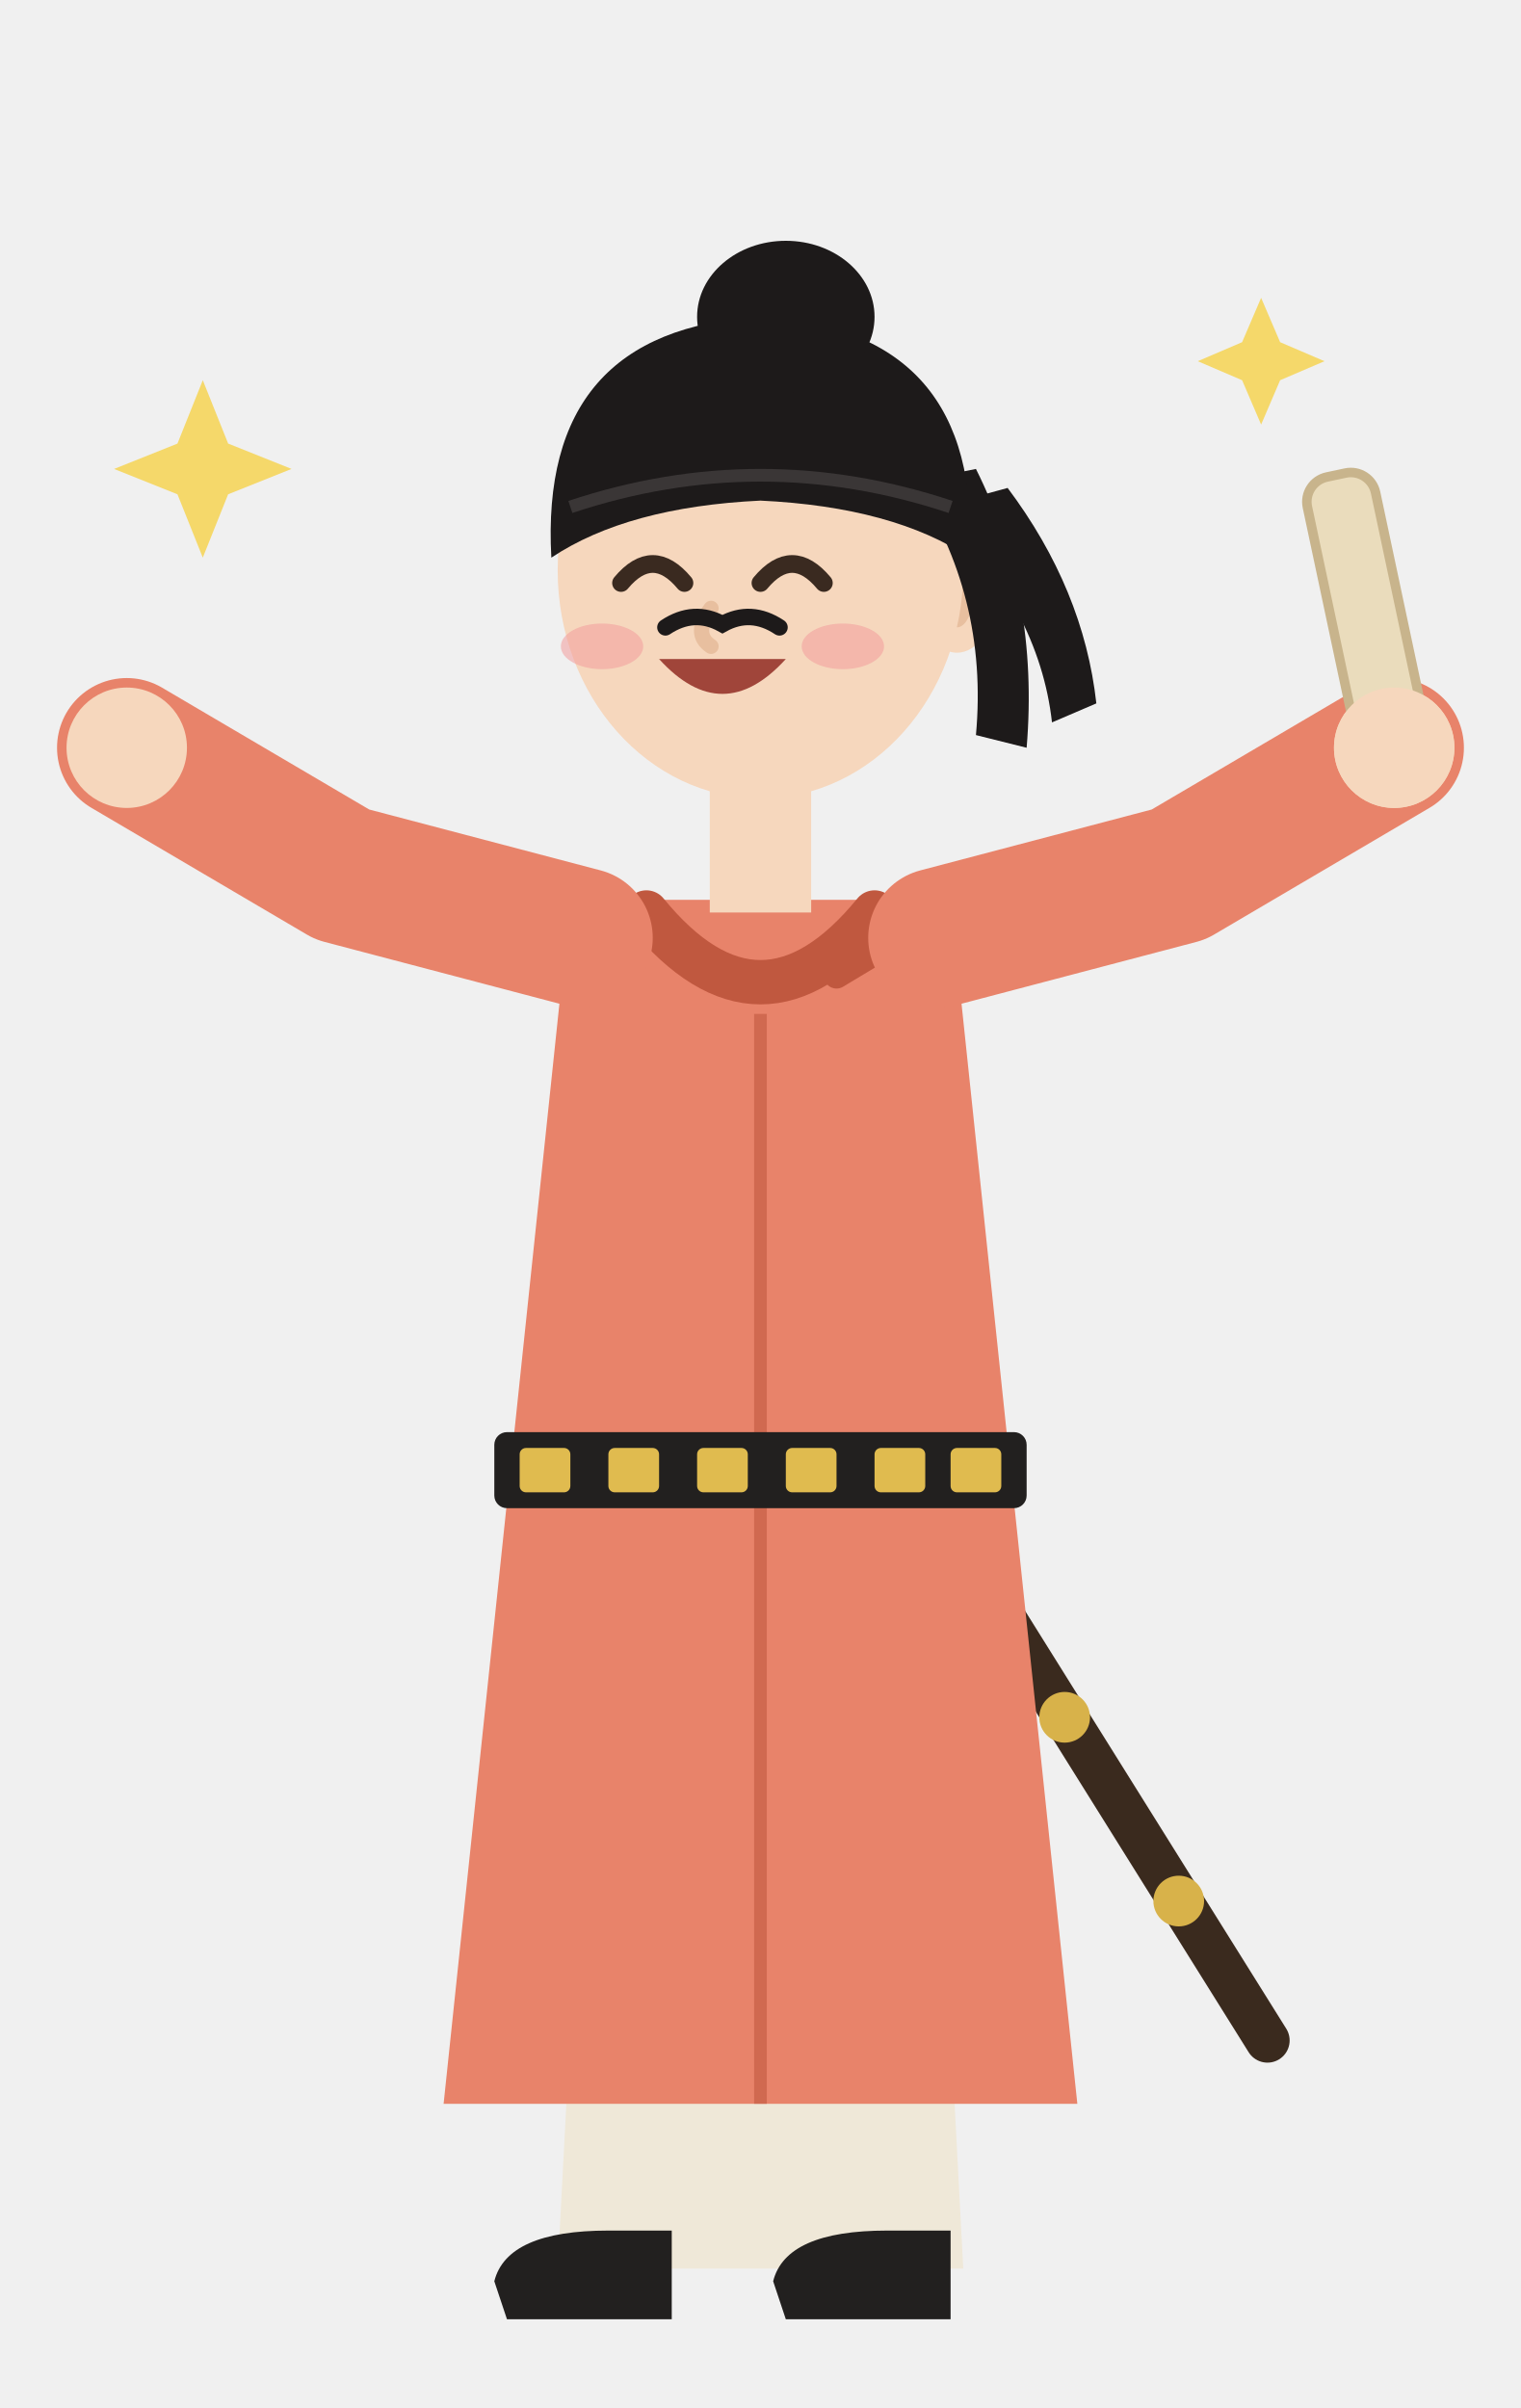
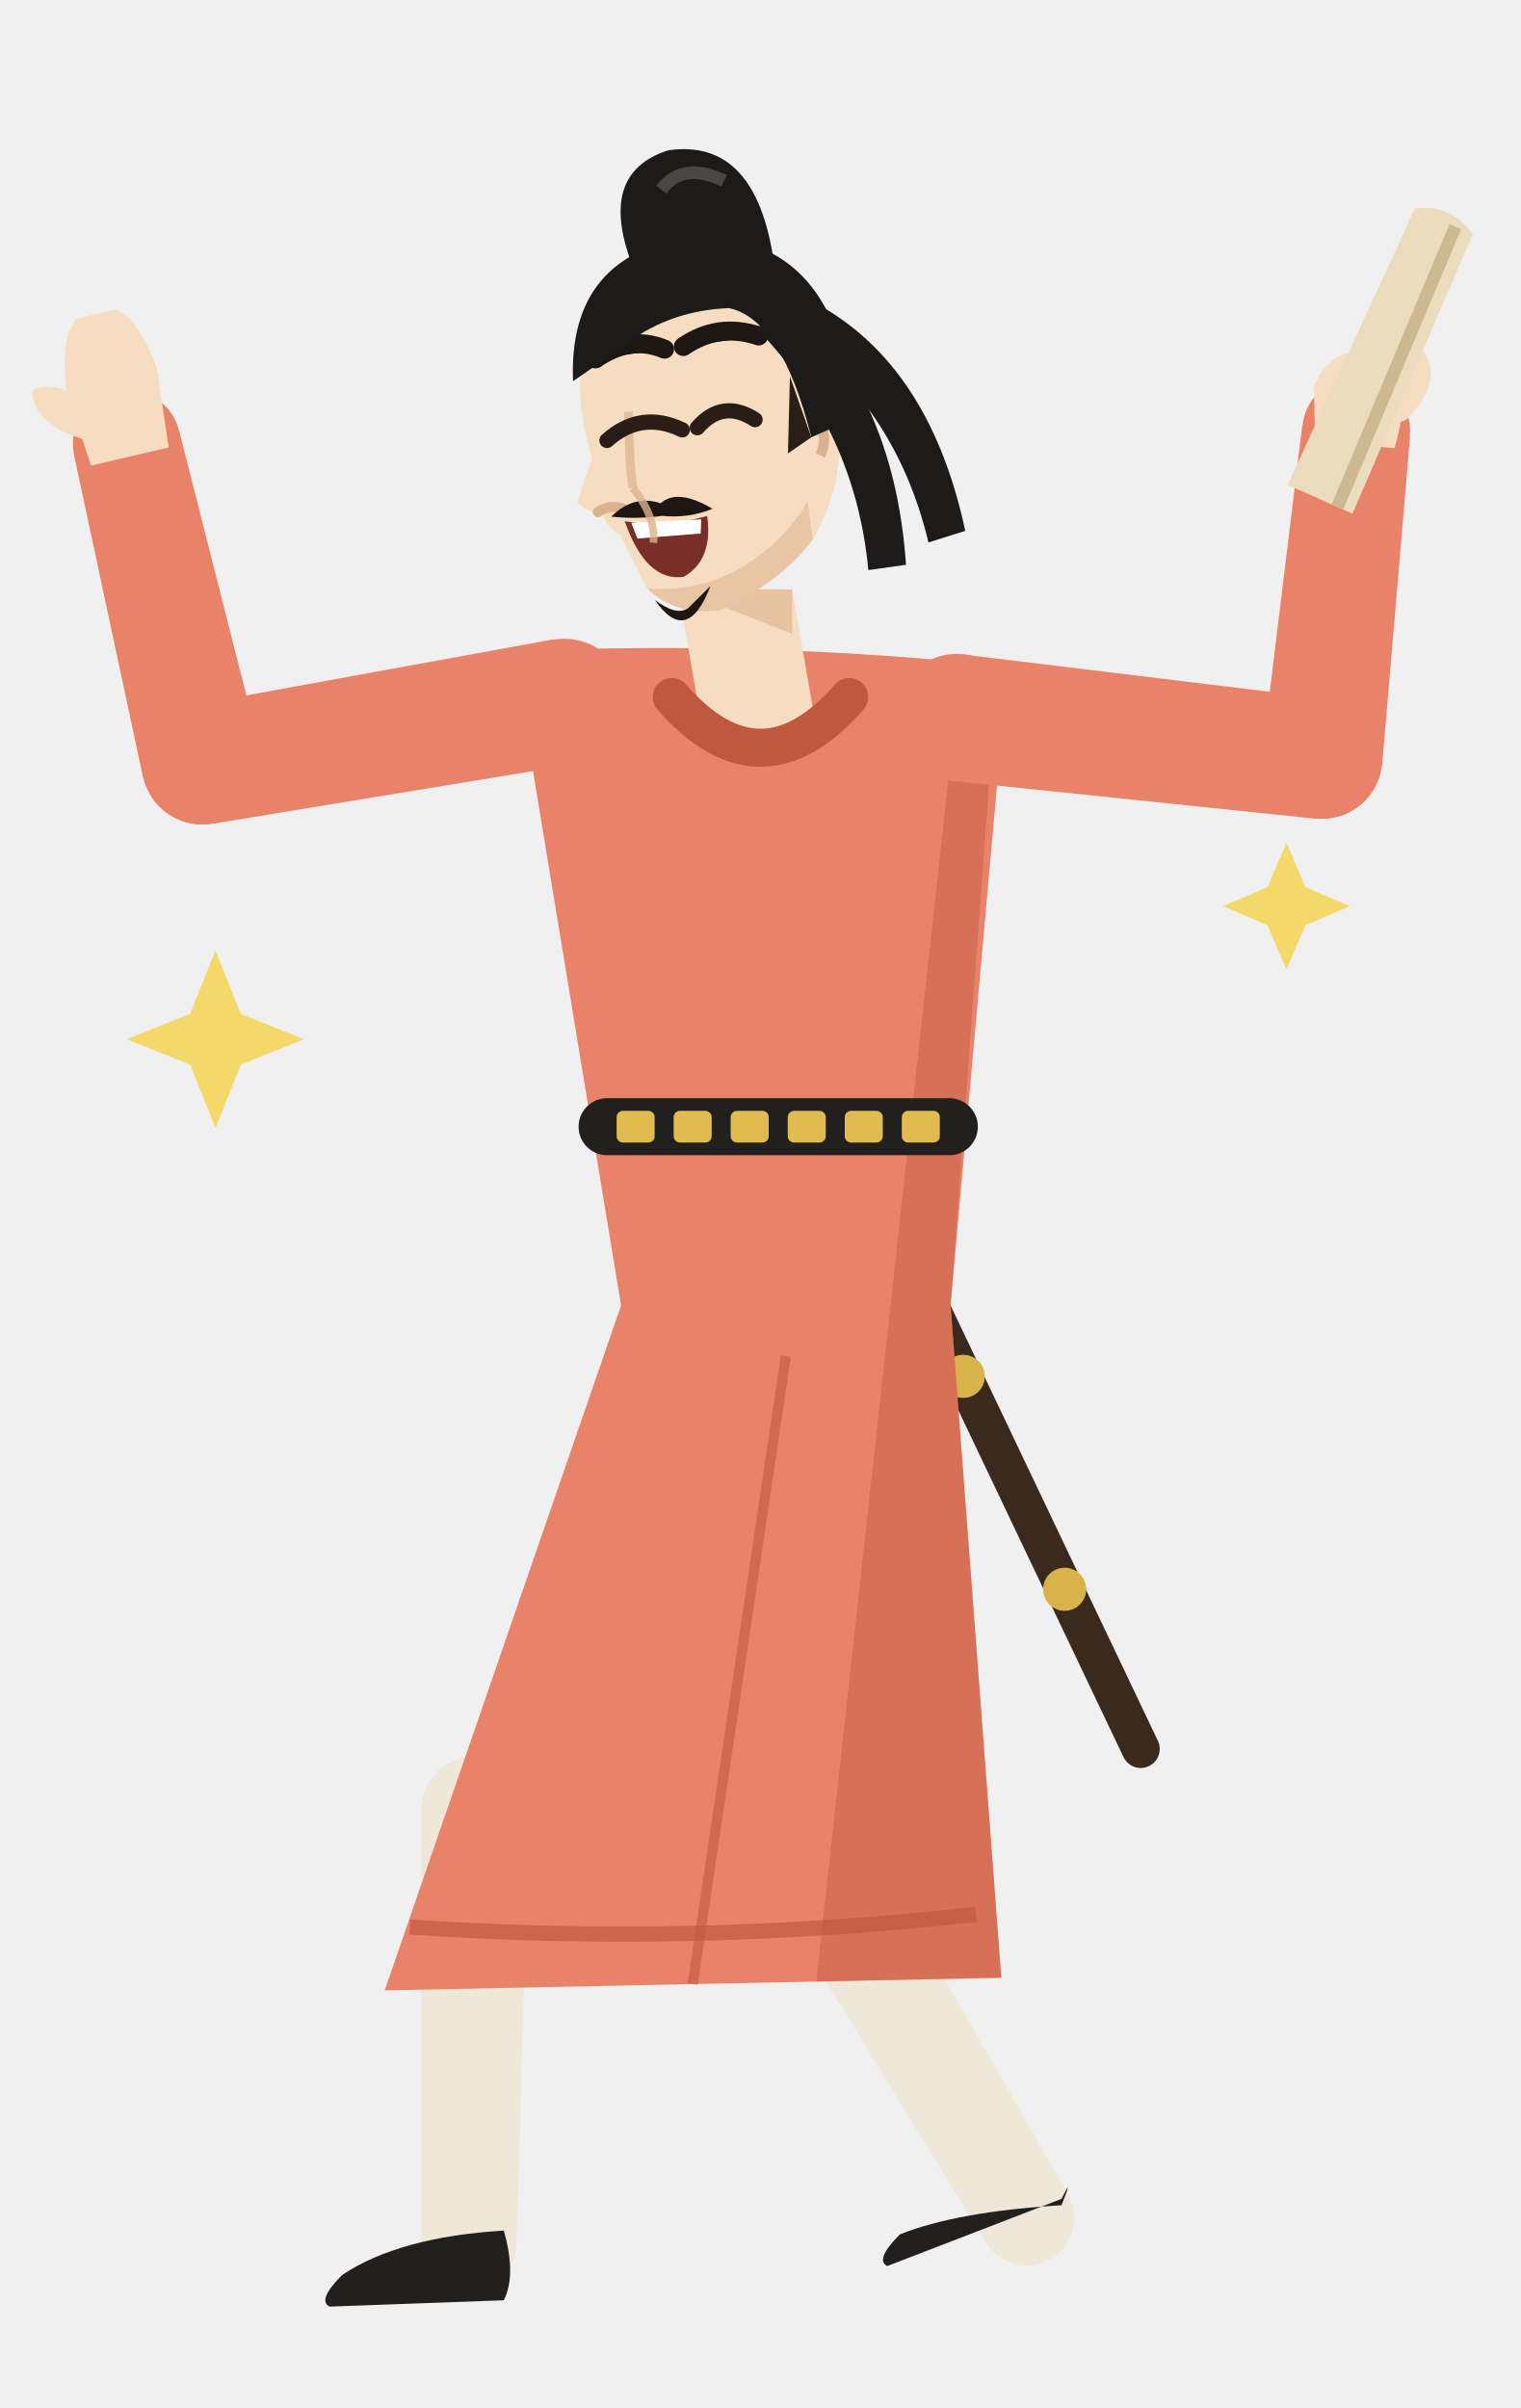
<svg xmlns="http://www.w3.org/2000/svg" width="240" height="380" viewBox="0 -20 240 380">
-   <path d="M90 300 L88 338 L152 338 L150 300 Z" fill="#efe8d8" />
-   <path d="M78 340 q2 -8 18 -8 h10 v14 h-26 z M122 340 q2 -8 18 -8 h10 v14 h-26 z" fill="#22201f" />
-   <path d="M150 222 L200 302" stroke="#3a2a1e" stroke-width="7" stroke-linecap="round" />
-   <path d="M150 222 l-8 -12" stroke="#d8b24a" stroke-width="6" stroke-linecap="round" />
-   <circle cx="168" cy="251" r="4" fill="#d8b24a" />
-   <circle cx="186" cy="280" r="4" fill="#d8b24a" />
-   <path d="M90 122 L150 122 L170 312 L70 312 Z" fill="#e8836a" />
-   <path d="M120 140 V312" stroke="#c0583f" stroke-width="2" opacity=".6" />
-   <path d="M102 124 Q120 146 138 124" stroke="#c0583f" stroke-width="7" fill="none" stroke-linecap="round" />
-   <path d="M132 134 l10 -6" stroke="#c0583f" stroke-width="4" stroke-linecap="round" />
-   <rect x="78" y="206" width="84" height="12" rx="2" fill="#22201f" />
-   <rect x="82" y="208.5" width="8" height="7" rx="1" fill="#e0bb4f" />
-   <rect x="96" y="208.5" width="8" height="7" rx="1" fill="#e0bb4f" />
-   <rect x="110" y="208.5" width="8" height="7" rx="1" fill="#e0bb4f" />
-   <rect x="124" y="208.5" width="8" height="7" rx="1" fill="#e0bb4f" />
-   <rect x="138" y="208.5" width="8" height="7" rx="1" fill="#e0bb4f" />
-   <rect x="150" y="208.5" width="8" height="7" rx="1" fill="#e0bb4f" />
-   <rect x="112" y="100" width="16" height="24" fill="#f6d7bd" />
-   <ellipse cx="151" cy="74" rx="6" ry="9" fill="#f6d7bd" />
-   <ellipse cx="151" cy="74" rx="2.5" ry="5" fill="#e8bf9f" />
-   <ellipse cx="120" cy="70" rx="32" ry="36" fill="#f6d7bd" />
-   <path d="M112.2 76 q-3 4 0 6" fill="none" stroke="#e8bf9f" stroke-width="2.4" stroke-linecap="round" />
-   <path d="M98 72 q5 -6 10 0" fill="none" stroke="#3a2a20" stroke-width="2.8" stroke-linecap="round" />
-   <path d="M120 72 q5 -6 10 0" fill="none" stroke="#3a2a20" stroke-width="2.8" stroke-linecap="round" />
-   <path d="M97 56 L109 56" stroke="#1d1a1a" stroke-width="2.6" stroke-linecap="round" />
-   <path d="M119 56 L131 56" stroke="#1d1a1a" stroke-width="2.6" stroke-linecap="round" />
-   <path d="M104 84 q10 11 20 0 z" fill="#a0453a" />
-   <path d="M105 79 q4.5 -3 9 -0.5 q4.5 -2.5 9 0.5" fill="none" stroke="#1d1a1a" stroke-width="2.6" stroke-linecap="round" />
-   <ellipse cx="95" cy="82" rx="6.5" ry="3.6" fill="#f29c9c" opacity="0.55" />
-   <ellipse cx="133" cy="82" rx="6.5" ry="3.6" fill="#f29c9c" opacity="0.55" />
-   <path d="M144 56 q12 18 10 40 l8 2 q2 -24 -8 -44 z" fill="#1d1a1a" />
-   <path d="M148 60 q16 16 18 34 l7 -3 q-2 -18 -14 -34 z" fill="#1d1a1a" />
-   <path d="M87 68 q-2 -36 33 -38 q35 2 33 38 q-12 -8 -33 -9 q-21 1 -33 9 z" fill="#1d1a1a" />
-   <ellipse cx="124" cy="30" rx="14" ry="12" fill="#1d1a1a" />
-   <path d="M90 60 q30 -10 60 0" stroke="#3a3636" stroke-width="2" fill="none" />
-   <polyline points="92,128 54,118 20,98" fill="none" stroke="#e8836a" stroke-width="22" stroke-linecap="round" stroke-linejoin="round" />
-   <circle cx="20" cy="98" r="9.5" fill="#f6d7bd" />
-   <polyline points="148,128 186,118 220,98" fill="none" stroke="#e8836a" stroke-width="22" stroke-linecap="round" stroke-linejoin="round" />
-   <circle cx="220" cy="98" r="9.5" fill="#f6d7bd" />
-   <g transform="rotate(-12 220 98)">
-     <rect x="214.5" y="54" width="11" height="50" rx="4" fill="#eadcbc" />
-     <rect x="214.5" y="54" width="11" height="50" rx="4" fill="none" stroke="#c8b48c" stroke-width="1.5" />
+   <path d="M140 172 L180 256" stroke="#3a2a1e" stroke-width="6" stroke-linecap="round" />
+   <path d="M135 162 L140 172" stroke="#d8b24a" stroke-width="6" stroke-linecap="round" />
+   <circle cx="152" cy="197.2" r="3.4" fill="#d8b24a" />
+   <circle cx="168" cy="230.8" r="3.4" fill="#d8b24a" />
+   <path d="M119.8 275.5 L155.5 333.8 L168.5 326.2 L134.4 266.8 Z" fill="#efe8d8" />
+   <circle cx="127.1" cy="271.2" r="8.5" fill="#efe8d8" />
+   <circle cx="162" cy="330" r="7.5" fill="#efe8d8" />
+   <path d="M167.5 328 Q151 329 142 332.6 Q138 336.6 140 337.6 L167.5 327 Q169.5 323 167.5 328 Z" fill="#22201f" />
+   <path d="M66.5 265.5 L66.5 333.9 L81.5 334.1 L83.5 265.7 Z" fill="#efe8d8" />
+   <circle cx="75" cy="265.6" r="8.5" fill="#efe8d8" />
+   <circle cx="74" cy="334" r="7.5" fill="#efe8d8" />
+   <path d="M79.5 332 Q63 333 54 339 Q50 343 52 344 L79.5 343 Q81.5 339 79.5 332 Z" fill="#22201f" />
+   <path d="M81 82.8 Q120 81 159 85.2 L150 186 L158 292.1 Q109.3 293.1 60.7 294.1 L98 186 Z" fill="#e8836a" />
+   <path d="M149.9 100.7 L157 91.2 L150 186 L158 292.1 L128.8 292.7 Z" fill="#c0583f" opacity=".45" />
+   <path d="M124 194 L109.3 293.1" stroke="#c0583f" stroke-width="1.6" opacity=".6" />
+   <path d="M64.7 284.1 Q109.3 287.1 154 282.1" stroke="#c0583f" stroke-width="2.4" fill="none" opacity=".7" />
+   <path d="M95.8 157.8 L149.8 157.8" stroke="#22201f" stroke-width="9" stroke-linecap="round" />
+   <rect x="97.3" y="155.3" width="6" height="5" rx="1" fill="#e0bb4f" />
+   <rect x="106.3" y="155.3" width="6" height="5" rx="1" fill="#e0bb4f" />
+   <rect x="115.3" y="155.3" width="6" height="5" rx="1" fill="#e0bb4f" />
+   <rect x="124.3" y="155.3" width="6" height="5" rx="1" fill="#e0bb4f" />
+   <rect x="133.3" y="155.3" width="6" height="5" rx="1" fill="#e0bb4f" />
+   <rect x="142.3" y="155.3" width="6" height="5" rx="1" fill="#e0bb4f" />
+   <path d="M111 96 L107 73 L125 73 L129 96 Z" fill="#f6dcc0" />
+   <path d="M107 73 L125 73 L125 80 Z" fill="#dcb28e" opacity=".6" />
+   <path d="M106 90 Q120 106 134 90" stroke="#c0583f" stroke-width="6" fill="none" stroke-linecap="round" />
+   <g transform="translate(113.6 47) rotate(-8) scale(-1 1)">
+     <path d="M-19 -6 Q-20 10 -12 20 Q-6 26 4 29 Q11 29 15 24 L18 15 Q21 13 20 9 L21 0 Q23 -16 12 -24 Q2 -29 -10 -26 Q-19 -20 -19 -6 Z" fill="#f6dcc0" />
+     <path d="M-12 20 Q-6 26 4 29 Q11 29 15 24 Q6 26 -2 22 Q-8 19 -12 14 Z" fill="#dcb28e" opacity=".55" />
+     <ellipse cx="-14" cy="3" rx="4.5" ry="7.5" fill="#f6dcc0" />
+     <path d="M-15 0 q-2 4 0 7" stroke="#dcb28e" stroke-width="1.6" fill="none" />
+     <path d="M18 -3 L24 9 Q22 12 17 11 Z" fill="#f6dcc0" />
+     <path d="M17 11 q2 -1 4 0" stroke="#dcb28e" stroke-width="1.6" fill="none" stroke-linecap="round" />
+     <path d="M14 -4 Q15 4 15 8" stroke="#dcb28e" stroke-width="1.4" fill="none" opacity=".7" />
+     <path d="M-5.6 0 q4.6 -4 9.2 0" stroke="#2a1d16" stroke-width="2.4" fill="none" stroke-linecap="round" />
+     <path d="M6 0 q6 -4 12 0" stroke="#2a1d16" stroke-width="2.4" fill="none" stroke-linecap="round" />
+     <path d="M-8 -13 Q-2 -16 4 -13" stroke="#1d1612" stroke-width="3" stroke-linecap="round" />
+     <path d="M7 -13 Q12 -16 18 -13" stroke="#1d1612" stroke-width="3" stroke-linecap="round" />
+     <path d="M4 14 Q11 15 17 13 Q15 23 9 23 Q4 21 4 14 Z" fill="#7a2e28" />
+     <path d="M5 14.4 L16 13.4 L15.4 16 L5.4 16.6 Z" fill="#fff" />
+     <path d="M3 13 Q8 9 11 11 Q15 9 19 12 Q15 13 11 13 Q7 14 3 13 Z" fill="#1d1612" />
+     <path d="M5 25 Q10 34 14 26 Q11 29 9 28 Z" fill="#1d1612" />
+     <path d="M15 8 Q12 13 13 17" stroke="#dcb28e" stroke-width="1.2" fill="none" opacity=".8" />
+     <path d="M-16 -18 Q-34 -6 -36 22 L-30 23 Q-28 2 -14 -12 Z" fill="#1d1a1a" />
+     <path d="M-12 -20 Q-28 -2 -26 26 L-20 26 Q-21 4 -8 -14 Z" fill="#1d1a1a" />
+     <path d="M-21 2 Q-23 -27 0 -30 Q20 -30 22 -10 Q18 -12 14 -14 Q6 -19 -4 -18 Q-12 -15 -14 4 Z" fill="#1d1a1a" />
+     <path d="M-12 -24 Q-12 -44 2 -44 Q14 -42 10 -26 Z" fill="#1d1a1a" />
+     <path d="M-6 -38 q6 -4 10 0" stroke="#4a4646" stroke-width="2" fill="none" />
+     <path d="M-14 4 L-12 -6 L-10 6 Z" fill="#2a1e18" />
  </g>
-   <circle cx="220" cy="98" r="9.5" fill="#f6d7bd" />
-   <path d="M28 50 l4 -10 l4 10 l10 4 l-10 4 l-4 10 l-4 -10 l-10 -4 z" fill="#f5d86a" />
-   <path d="M196 34 l3 -7 l3 7 l7 3 l-7 3 l-3 7 l-3 -7 l-7 -3 z" fill="#f5d86a" />
+   <path d="M149.9 103.2 L207.6 109.2 L209.7 90.3 L152.1 83.3 Z" fill="#e8836a" />
+   <circle cx="151" cy="93.2" r="10" fill="#e8836a" />
+   <circle cx="208.6" cy="99.7" r="9.5" fill="#e8836a" />
+   <path d="M218.1 100.7 L222.5 48.9 L205.5 47.1 L199.2 98.7 Z" fill="#e8836a" />
+   <circle cx="208.6" cy="99.7" r="9.5" fill="#e8836a" />
+   <circle cx="214" cy="48" r="8.5" fill="#e8836a" />
+   <g transform="translate(214 48) rotate(-84.1) scale(1.05 -1.05)">
+     <path d="M-2 -6 Q9 -8 12 -3 Q13 5 6 7 L-2 6 Z" fill="#f6dcc0" />
+     <path d="M4 -6 Q9 -10 12 -7" stroke="#f6dcc0" stroke-width="4" stroke-linecap="round" fill="none" />
+   </g>
+   <g transform="translate(214 46) rotate(24)">
+     <path d="M-5 -34 Q0 -37 5 -34 L5.6 14 L-5.6 14 Z" fill="#eadcbc" />
+     <path d="M2 -34 L3 14" stroke="#cdb990" stroke-width="2" />
+   </g>
+   <path d="M87.3 80.9 L30.3 91.3 L33.5 110 L90.7 100.6 Z" fill="#e8836a" />
+   <circle cx="89" cy="90.8" r="10" fill="#e8836a" />
+   <circle cx="31.9" cy="100.6" r="9.5" fill="#e8836a" />
+   <path d="M41.1 98.5 L28.3 48.1 L11.7 51.9 L22.6 102.8 Z" fill="#e8836a" />
+   <circle cx="31.9" cy="100.6" r="9.5" fill="#e8836a" />
+   <circle cx="20" cy="50" r="8.5" fill="#e8836a" />
+   <g transform="translate(20 50) rotate(-103.2) scale(1.05 1.05)">
+     <path d="M-2 -6 L10 -7 Q18 -6 20 -3 L20 3 Q18 6 10 7 L-2 6 Z" fill="#f6dcc0" />
+     <path d="M2 -6 Q6 -13 11 -12 Q12 -9 8 -5 Z" fill="#f6dcc0" />
+   </g>
+   <path d="M30 140 l4 -10 l4 10 l10 4 l-10 4 l-4 10 l-4 -10 l-10 -4 z" fill="#f5d86a" />
+   <path d="M200 120 l3 -7 l3 7 l7 3 l-7 3 l-3 7 l-3 -7 l-7 -3 z" fill="#f5d86a" />
</svg>
